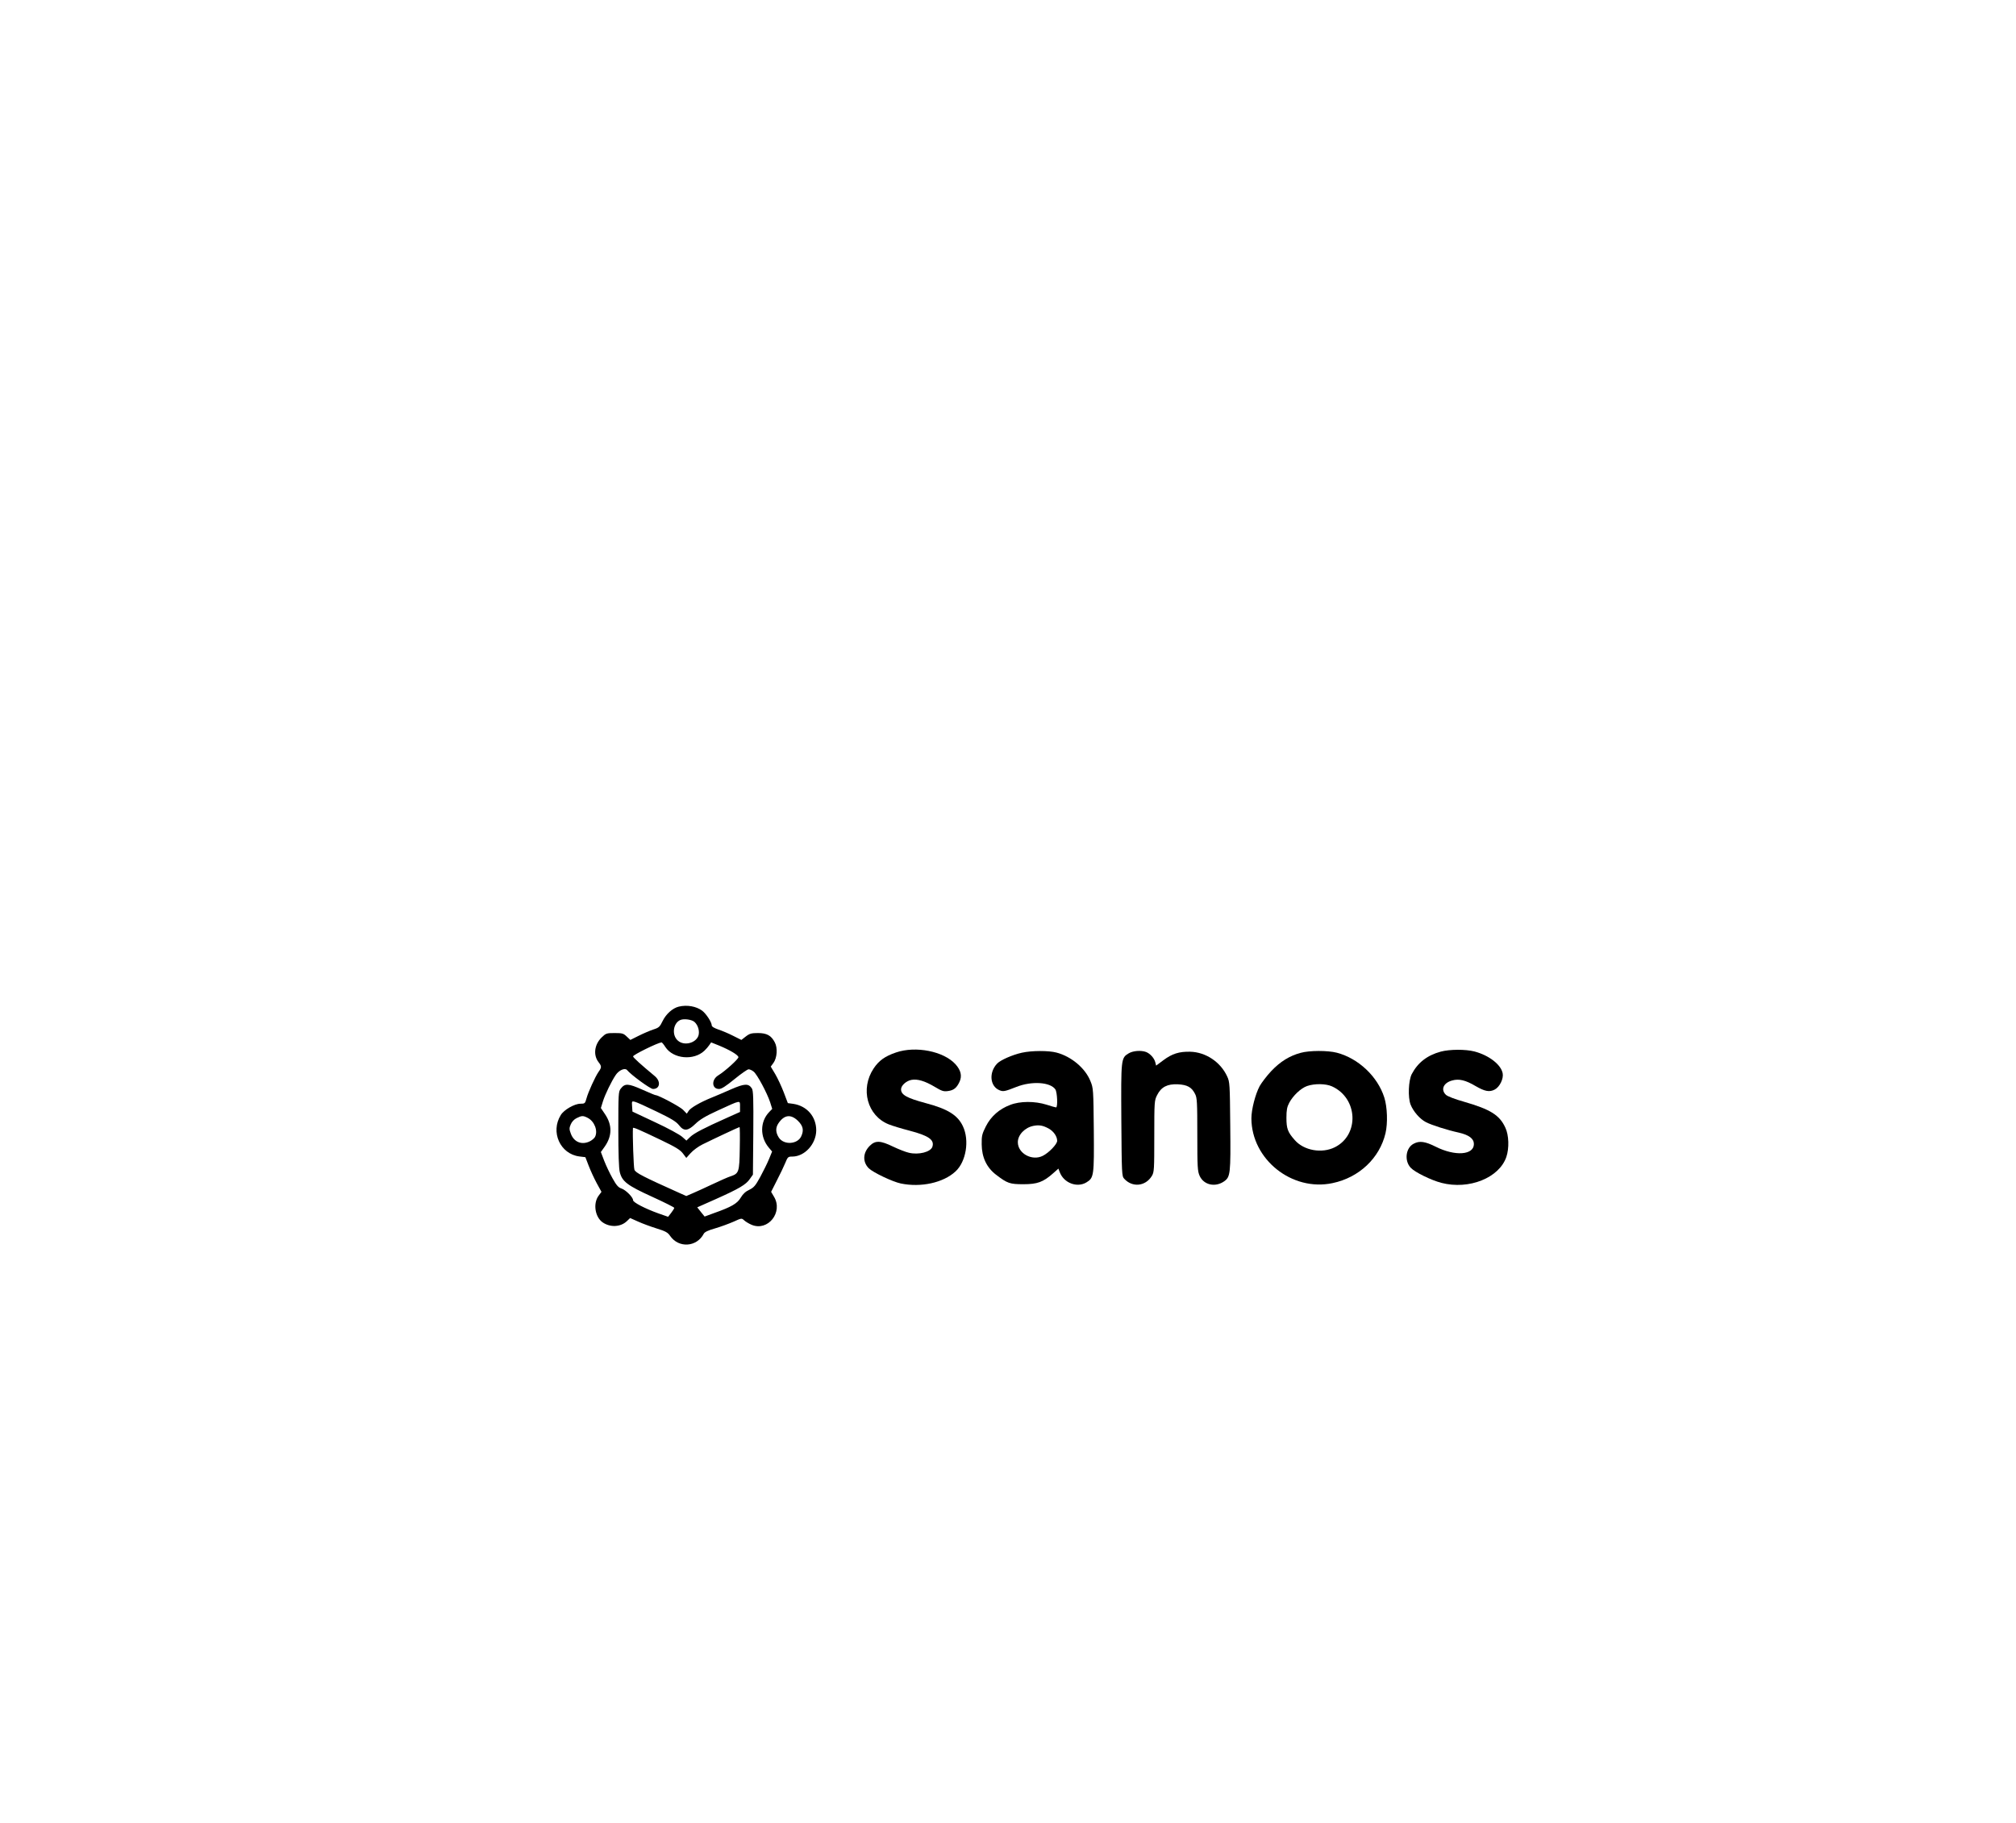
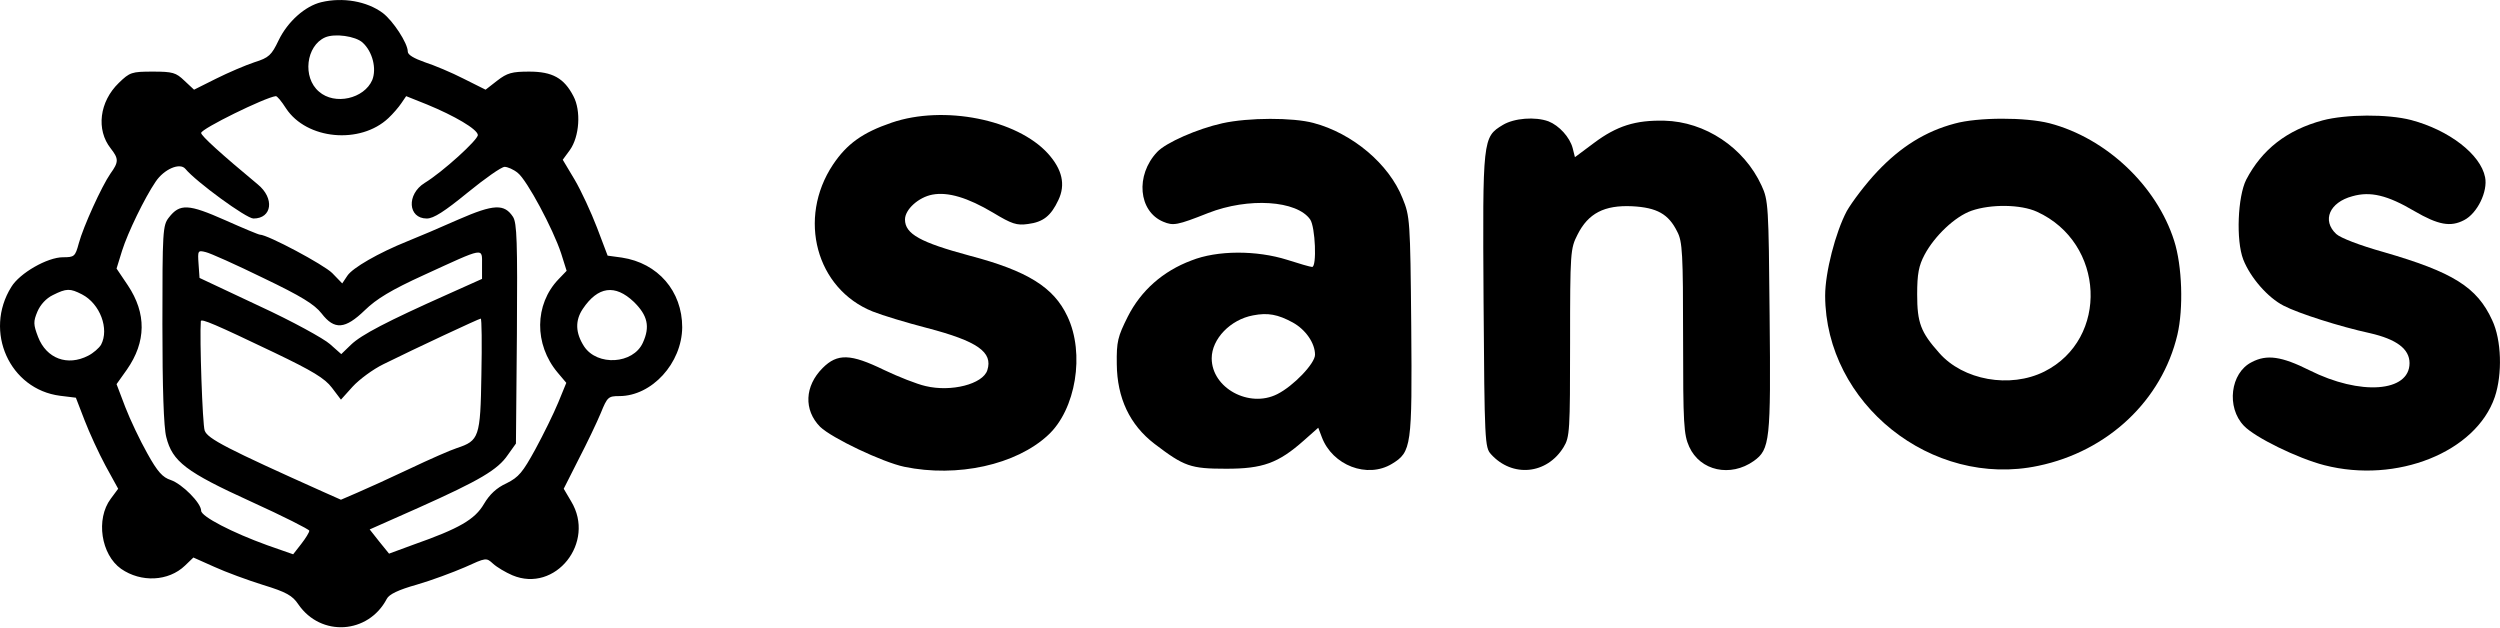
- <svg xmlns="http://www.w3.org/2000/svg" version="1.0" width="1640pt" height="1483pt" viewBox="0 0 1640 1483" preserveAspectRatio="xMidYMid meet">
+ <svg xmlns="http://www.w3.org/2000/svg" version="1.0" preserveAspectRatio="xMidYMid meet" viewBox="452.7 818.32 774.32 194.28">
  <g transform="translate(0,1483) scale(0.1,-0.1)" fill="#000000" stroke="none">
    <path d="M5522 6640 c-50 -12 -104 -60 -132 -118 -22 -46 -30 -54 -75 -68 -27 -9 -81 -32 -119 -51 l-68 -34 -30 28 c-26 25 -36 28 -98 28 -65 0 -71 -2 -105 -35 -60 -58 -71 -145 -25 -203 25 -32 25 -42 -1 -78 -27 -39 -84 -164 -98 -216 -11 -41 -14 -43 -49 -43 -48 0 -134 -49 -160 -92 -86 -138 -5 -317 151 -337 l49 -6 27 -70 c15 -39 44 -102 65 -141 l39 -71 -23 -31 c-47 -63 -30 -173 32 -217 62 -43 147 -39 198 10 l26 25 65 -29 c35 -16 103 -41 151 -56 72 -22 91 -33 109 -60 70 -102 217 -92 274 17 7 14 36 28 93 44 45 13 112 38 149 54 66 30 66 30 87 11 12 -11 39 -27 60 -36 133 -56 259 102 182 229 l-23 39 46 91 c26 50 57 115 69 144 20 49 23 52 57 52 101 0 194 102 195 213 0 112 -75 199 -187 216 l-44 6 -33 87 c-18 47 -49 114 -69 148 l-37 62 22 30 c30 42 35 122 11 167 -29 56 -65 76 -137 76 -53 0 -68 -4 -99 -28 l-36 -28 -68 34 c-37 19 -92 42 -120 51 -34 12 -53 23 -53 33 0 26 -46 96 -78 120 -49 36 -123 49 -190 33z m128 -125 c31 -28 44 -81 30 -116 -25 -58 -116 -79 -165 -36 -52 44 -40 142 19 168 30 13 94 4 116 -16z m-237 -204 c64 -97 230 -112 317 -30 14 13 32 34 40 46 l15 22 65 -26 c85 -35 155 -76 157 -94 2 -14 -109 -115 -165 -149 -56 -35 -52 -110 7 -110 21 0 55 22 126 80 54 44 105 80 115 80 9 0 28 -8 41 -19 28 -22 109 -173 134 -249 l17 -54 -25 -26 c-75 -78 -76 -202 -3 -289 l27 -32 -25 -61 c-14 -34 -46 -99 -71 -145 -39 -71 -51 -86 -89 -105 -31 -14 -53 -35 -70 -64 -28 -48 -76 -76 -218 -126 l-76 -28 -30 37 -30 38 151 67 c190 85 246 118 277 164 l25 35 3 340 c2 286 0 343 -12 362 -27 41 -59 40 -169 -8 -56 -25 -127 -55 -157 -67 -92 -37 -171 -83 -187 -107 l-16 -24 -31 32 c-26 26 -200 119 -224 119 -4 0 -52 20 -108 45 -113 50 -140 52 -174 8 -19 -24 -20 -42 -20 -330 0 -197 4 -320 12 -350 19 -76 61 -108 263 -200 99 -45 180 -86 180 -90 0 -5 -11 -23 -25 -41 l-25 -32 -80 28 c-108 39 -205 89 -205 107 0 24 -59 83 -94 95 -25 8 -41 25 -73 83 -22 39 -53 104 -68 143 l-27 71 32 45 c60 86 61 174 3 261 l-35 52 17 55 c18 57 70 164 104 214 26 39 75 60 92 40 33 -40 189 -154 211 -154 58 0 66 63 13 106 -112 93 -175 150 -175 159 0 13 198 110 231 114 4 1 18 -16 32 -38z m-71 -525 c119 -57 159 -82 181 -110 40 -52 73 -49 134 10 36 35 82 63 183 109 190 87 180 86 180 32 l0 -44 -107 -48 c-186 -83 -267 -125 -299 -156 l-30 -29 -35 31 c-19 17 -117 71 -219 118 l-185 87 -3 43 c-3 42 -2 43 22 37 14 -3 94 -39 178 -80z m-561 -51 c56 -29 85 -107 59 -156 -6 -10 -24 -26 -40 -34 -64 -33 -129 -9 -155 58 -15 39 -15 48 -2 79 9 21 27 41 48 51 42 21 53 21 90 2z m1709 -23 c43 -42 51 -77 28 -127 -30 -66 -141 -73 -182 -11 -27 42 -28 80 -4 116 47 70 100 77 158 22z m-1114 -157 c119 -57 157 -80 179 -109 l28 -37 36 40 c20 22 63 54 96 70 99 49 296 141 301 141 3 0 4 -78 2 -174 -3 -194 -7 -204 -76 -227 -19 -6 -85 -35 -146 -64 -61 -29 -134 -62 -162 -74 l-51 -22 -54 24 c-299 134 -359 165 -368 190 -7 19 -16 290 -12 339 1 9 45 -10 227 -97z" />
    <path d="M7289 6267 c-91 -31 -139 -66 -182 -130 -111 -167 -52 -385 123 -455 30 -12 106 -35 168 -51 157 -41 205 -75 187 -131 -14 -43 -112 -68 -191 -49 -27 6 -85 29 -129 50 -103 50 -144 52 -190 6 -56 -56 -59 -130 -8 -182 36 -35 194 -110 261 -124 164 -34 346 6 445 98 86 79 115 253 60 368 -42 90 -124 141 -303 188 -152 41 -200 67 -200 112 0 31 42 69 85 77 48 9 109 -9 188 -56 58 -35 73 -40 108 -35 47 6 71 25 94 74 23 48 12 95 -32 144 -96 106 -323 151 -484 96z" />
    <path d="M11721 6274 c-111 -30 -188 -90 -237 -184 -26 -52 -32 -187 -9 -247 22 -56 76 -118 125 -143 46 -24 175 -65 267 -85 83 -19 123 -49 123 -93 0 -90 -153 -101 -310 -22 -86 43 -132 50 -179 25 -66 -33 -79 -140 -24 -197 34 -36 167 -101 249 -122 225 -58 470 41 528 211 24 71 21 177 -8 238 -47 103 -122 149 -336 211 -75 21 -134 44 -147 56 -45 42 -21 98 50 117 56 16 109 3 192 -46 74 -43 112 -50 154 -28 41 21 74 89 65 133 -14 71 -112 146 -229 177 -73 19 -202 18 -274 -1z" />
    <path d="M8313 6265 c-77 -17 -175 -60 -202 -89 -68 -72 -58 -184 19 -216 31 -13 43 -11 139 27 125 49 275 39 316 -20 16 -23 21 -147 6 -147 -5 0 -40 10 -77 22 -95 30 -217 30 -297 -2 -88 -33 -156 -93 -197 -174 -31 -62 -35 -77 -34 -147 1 -105 40 -188 117 -247 92 -70 111 -77 222 -77 113 0 161 17 241 88 l44 39 11 -29 c33 -88 141 -129 217 -83 61 37 63 54 60 428 -3 327 -4 339 -27 395 -42 106 -155 201 -276 233 -63 17 -201 17 -282 -1z m218 -617 c40 -22 69 -64 69 -100 0 -27 -67 -97 -117 -122 -87 -44 -203 19 -203 111 0 60 58 120 128 133 46 9 77 3 123 -22z" />
    <path d="M9182 6260 c-63 -38 -63 -42 -60 -545 3 -437 4 -454 23 -475 66 -73 173 -63 225 22 19 31 20 51 20 323 0 282 1 292 23 335 33 66 83 92 169 88 77 -4 113 -24 140 -79 16 -30 18 -68 18 -329 0 -268 2 -299 19 -337 34 -75 128 -95 200 -44 50 36 53 62 49 451 -3 340 -4 357 -25 402 -54 118 -175 198 -301 201 -90 2 -147 -16 -218 -69 l-59 -44 -7 28 c-9 34 -42 70 -75 83 -41 15 -106 10 -141 -11z" />
    <path d="M10581 6264 c-90 -24 -166 -71 -239 -148 -37 -39 -79 -95 -95 -123 -35 -66 -67 -190 -67 -262 1 -334 330 -597 660 -527 216 45 383 203 431 406 19 81 15 213 -10 291 -54 170 -210 318 -386 364 -74 19 -222 19 -294 -1z m255 -273 c211 -96 224 -394 23 -495 -106 -53 -252 -27 -326 58 -57 64 -68 93 -68 181 0 64 5 89 23 123 31 58 94 118 145 136 60 21 153 20 203 -3z" />
  </g>
</svg>
